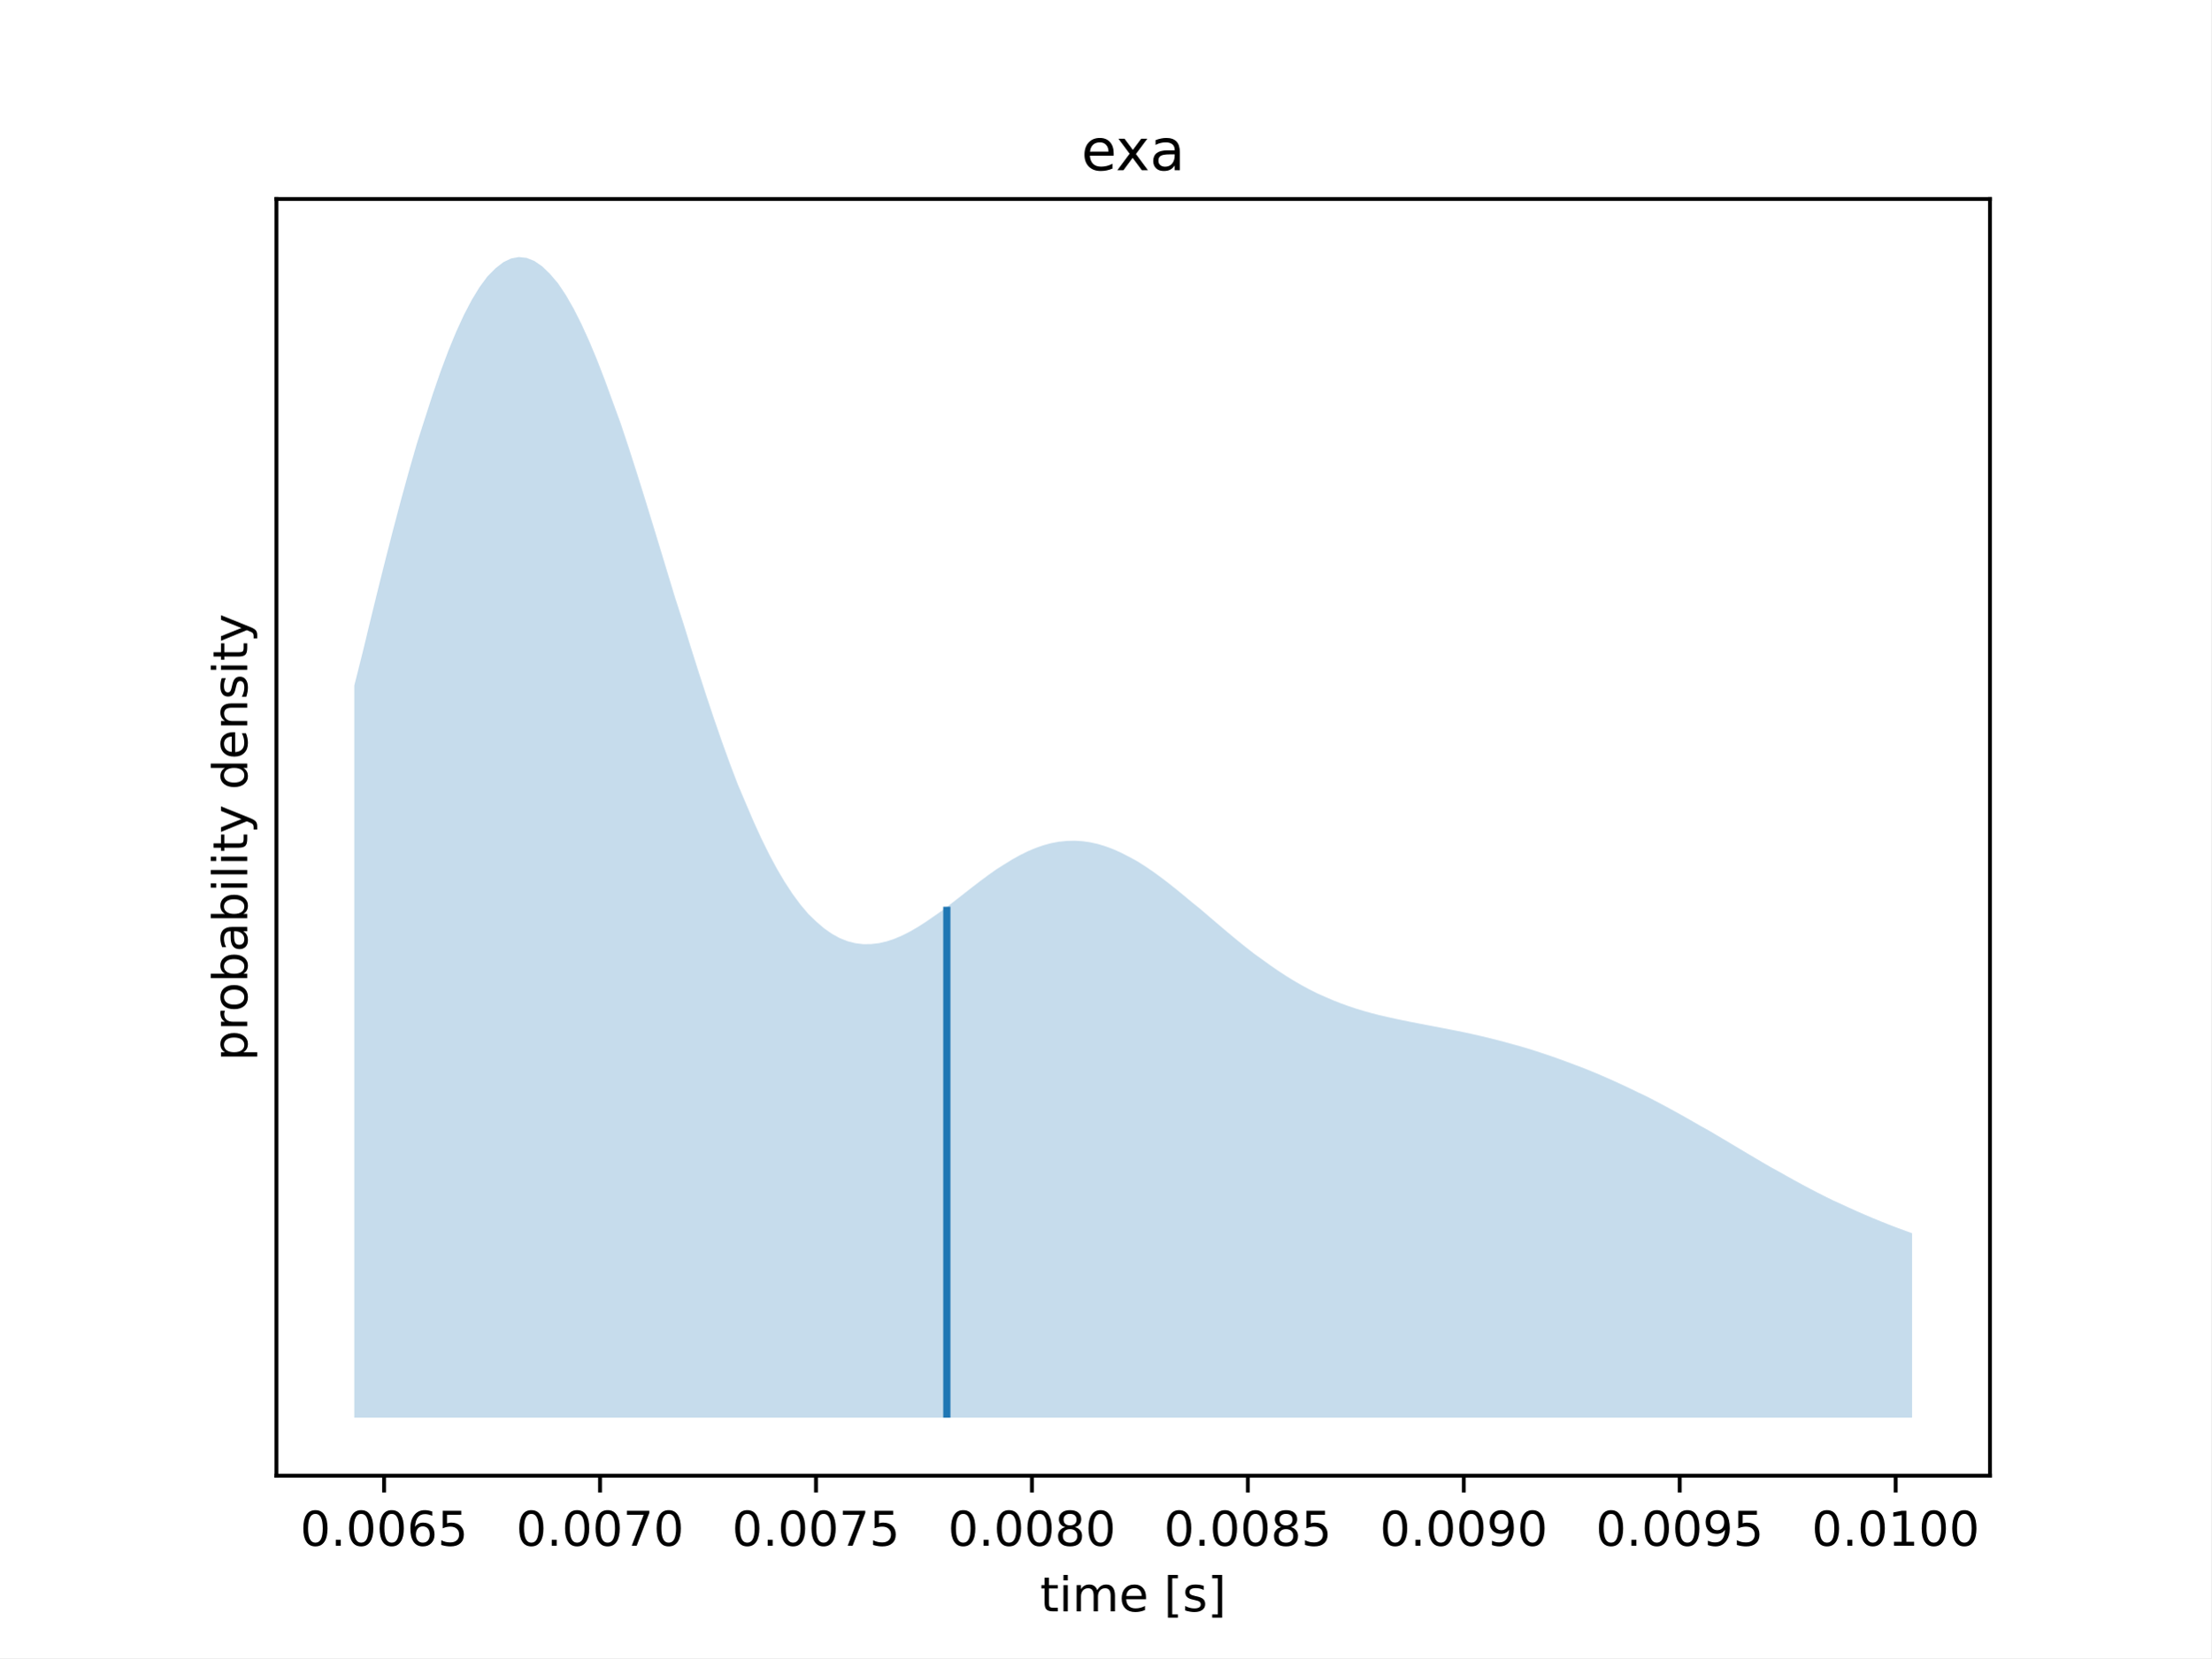
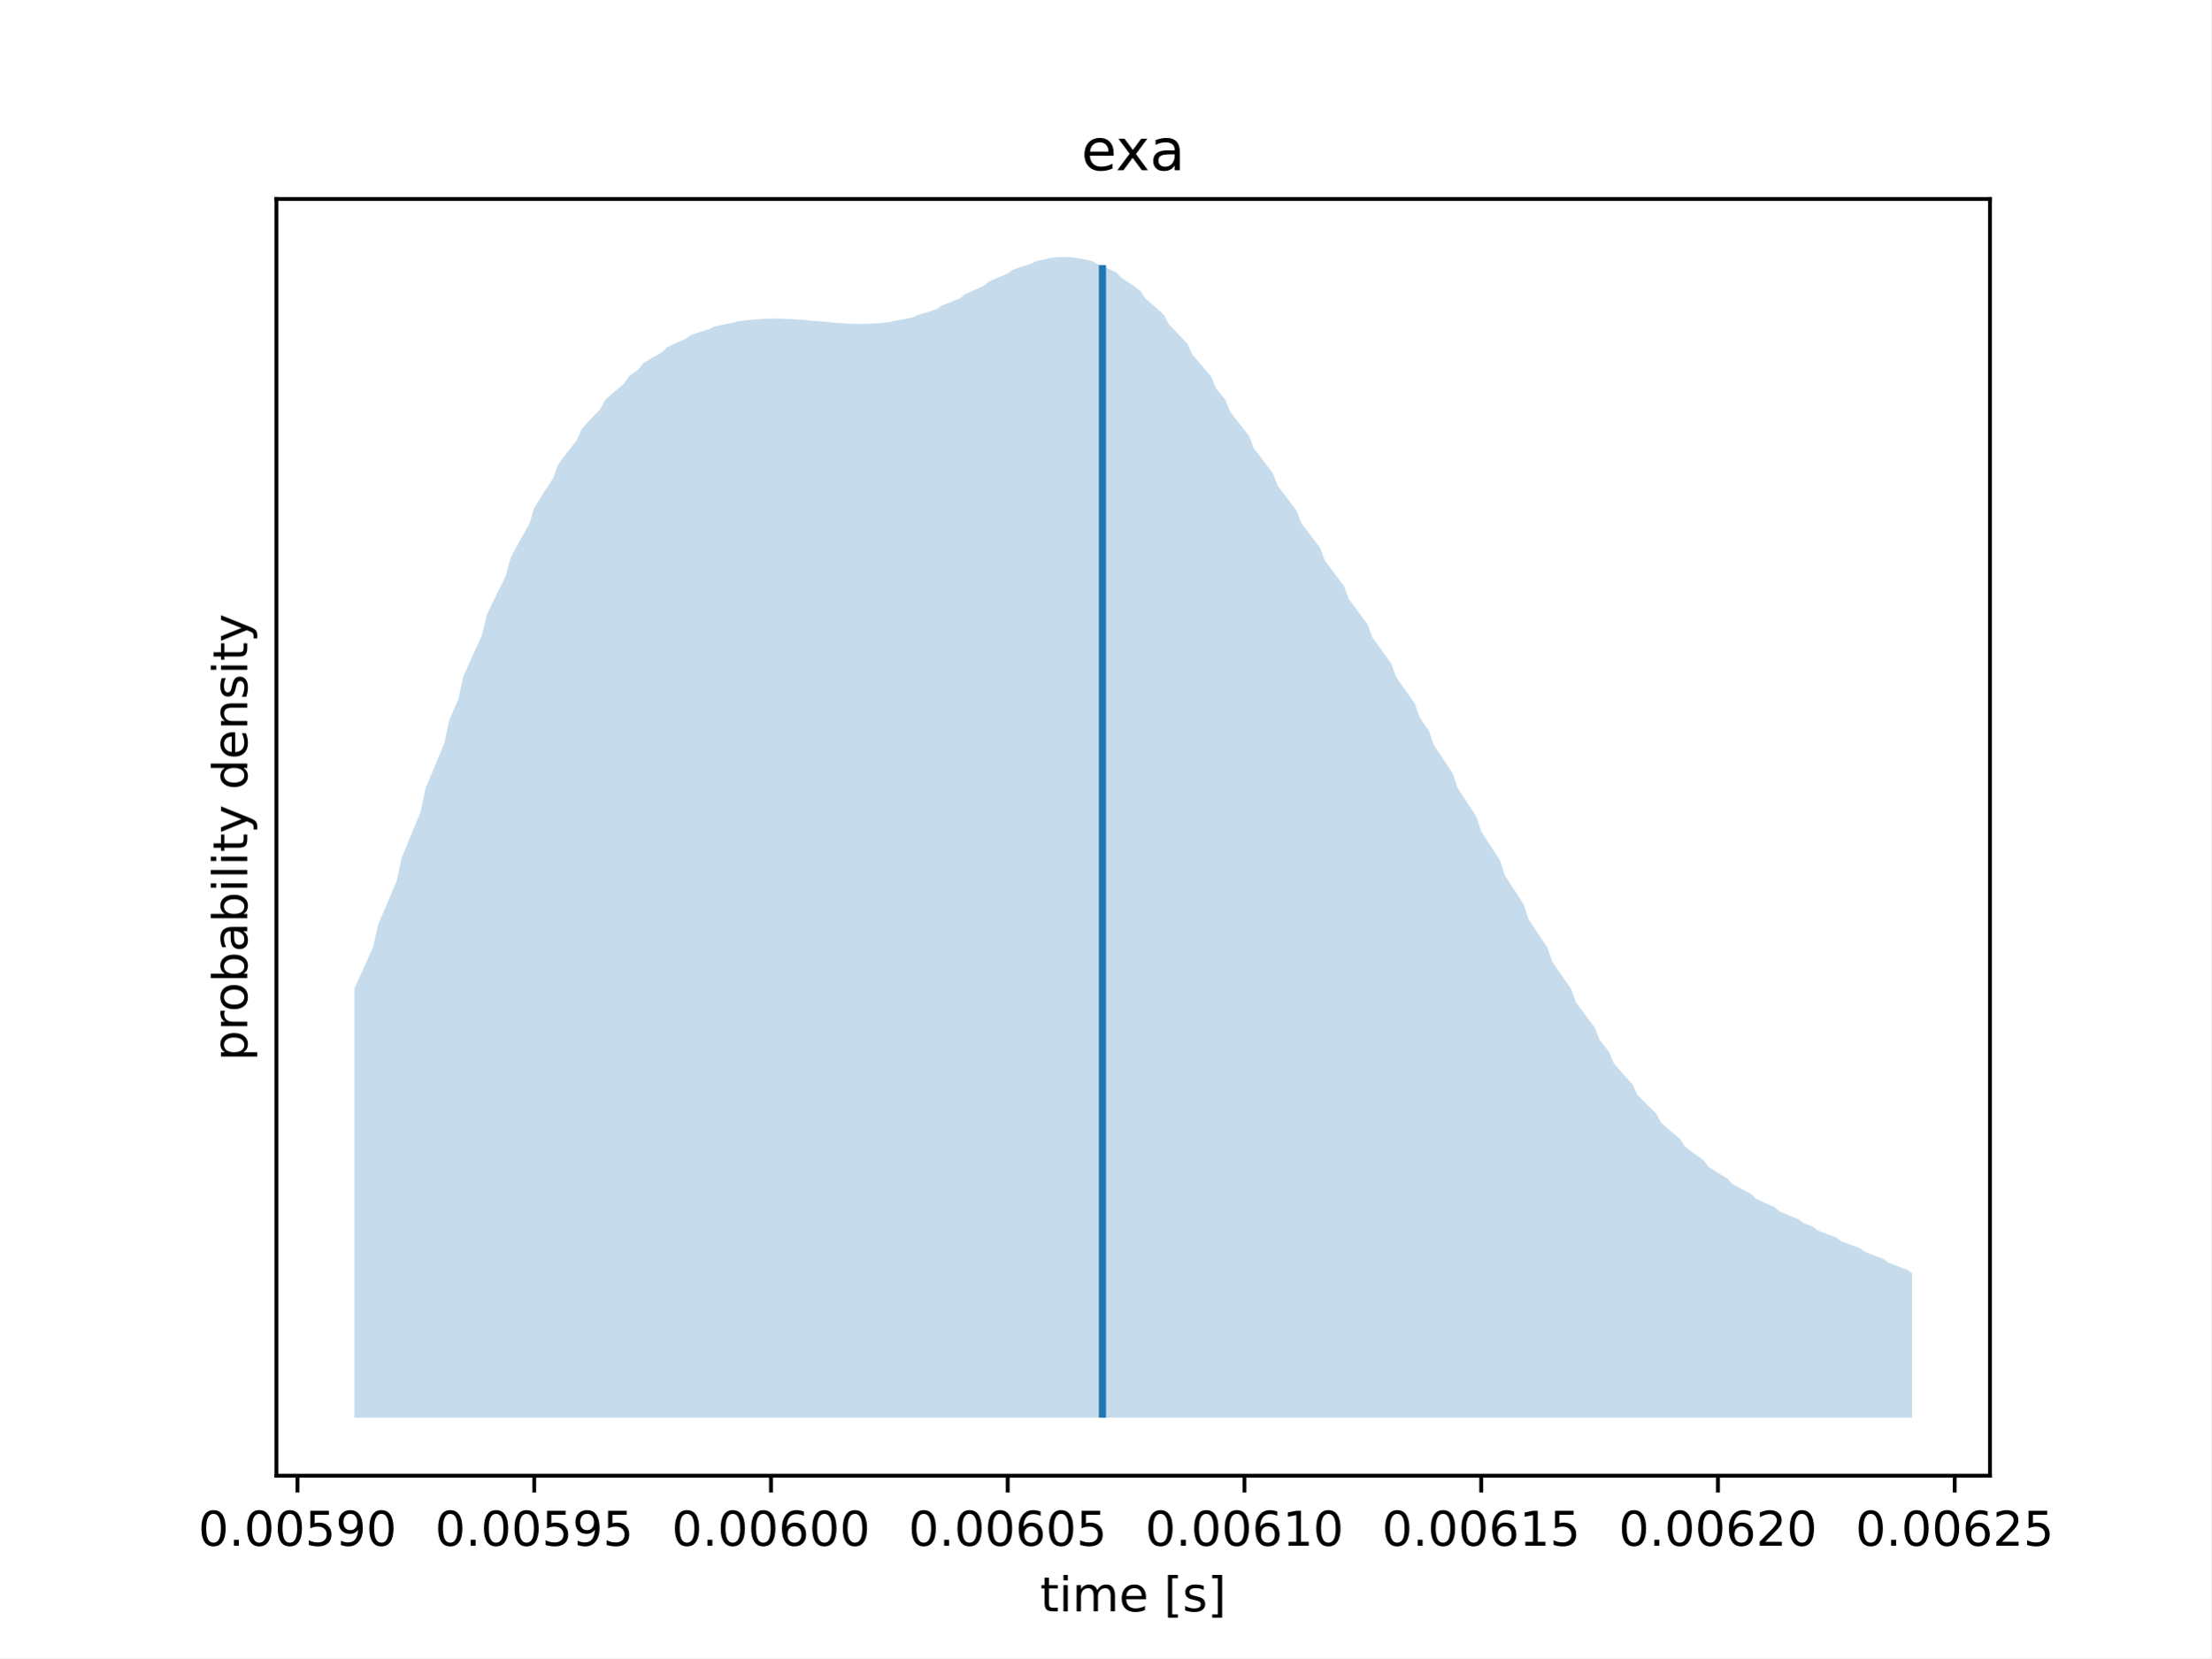
<svg xmlns="http://www.w3.org/2000/svg" xmlns:xlink="http://www.w3.org/1999/xlink" width="460.8pt" height="345.6pt" viewBox="0 0 460.8 345.6" version="1.1">
  <defs>
    <style type="text/css">*{stroke-linejoin: round; stroke-linecap: butt}</style>
  </defs>
  <g id="figure_1">
    <g id="patch_1">
      <path d="M 0 345.6  L 460.8 345.6  L 460.8 0  L 0 0  z " style="fill: #ffffff" />
    </g>
    <g id="axes_1">
      <g id="patch_2">
        <path d="M 57.6 307.584  L 414.72 307.584  L 414.72 41.472  L 57.6 41.472  z " style="fill: #ffffff" />
      </g>
      <g id="PolyCollection_1">
-         <path d="M 73.833 142.876  L 73.833 142.876  L 75.543 136.092  L 77.163 129.382  L 78.783 122.778  L 80.403 116.309  L 82.023 110.007  L 83.643 103.902  L 85.264 98.025  L 86.884 92.405  L 88.594 87.07  L 90.214 82.049  L 91.834 77.367  L 93.454 73.05  L 95.074 69.119  L 96.694 65.596  L 98.315 62.499  L 99.935 59.844  L 101.555 57.644  L 103.265 55.911  L 104.885 54.651  L 106.505 53.869  L 108.125 53.568  L 109.745 53.745  L 111.366 54.394  L 112.986 55.509  L 114.606 57.078  L 116.316 59.085  L 117.936 61.515  L 119.556 64.346  L 121.176 67.555  L 122.796 71.116  L 124.417 75.003  L 126.037 79.186  L 127.657 83.632  L 129.367 88.309  L 130.987 93.184  L 132.607 98.221  L 134.227 103.387  L 135.847 108.645  L 137.468 113.962  L 139.088 119.303  L 140.708 124.635  L 142.418 129.927  L 144.038 135.147  L 145.658 140.267  L 147.278 145.26  L 148.898 150.101  L 150.519 154.768  L 152.139 159.24  L 153.759 163.499  L 155.469 167.53  L 157.089 171.32  L 158.709 174.857  L 160.329 178.134  L 161.949 181.143  L 163.57 183.882  L 165.19 186.348  L 166.81 188.541  L 168.43 190.463  L 170.14 192.117  L 171.76 193.507  L 173.38 194.642  L 175 195.528  L 176.62 196.174  L 178.241 196.591  L 179.861 196.79  L 181.481 196.783  L 183.191 196.583  L 184.811 196.204  L 186.431 195.662  L 188.051 194.971  L 189.671 194.147  L 191.292 193.207  L 192.912 192.168  L 194.532 191.047  L 196.242 189.863  L 197.862 188.632  L 199.482 187.372  L 201.102 186.101  L 202.722 184.836  L 204.343 183.594  L 205.963 182.39  L 207.583 181.241  L 209.293 180.159  L 210.913 179.16  L 212.533 178.253  L 214.153 177.451  L 215.773 176.762  L 217.394 176.194  L 219.014 175.754  L 220.634 175.445  L 222.344 175.271  L 223.964 175.232  L 225.584 175.33  L 227.204 175.562  L 228.824 175.925  L 230.445 176.415  L 232.065 177.027  L 233.685 177.753  L 235.305 178.587  L 237.015 179.519  L 238.635 180.542  L 240.255 181.646  L 241.875 182.82  L 243.496 184.055  L 245.116 185.341  L 246.736 186.667  L 248.356 188.023  L 250.066 189.398  L 251.686 190.784  L 253.306 192.17  L 254.926 193.548  L 256.547 194.909  L 258.167 196.246  L 259.787 197.55  L 261.407 198.815  L 263.117 200.036  L 264.737 201.208  L 266.357 202.326  L 267.977 203.387  L 269.598 204.388  L 271.218 205.328  L 272.838 206.206  L 274.458 207.023  L 276.168 207.779  L 277.788 208.476  L 279.408 209.117  L 281.028 209.704  L 282.649 210.242  L 284.269 210.735  L 285.889 211.187  L 287.509 211.603  L 289.219 211.989  L 290.839 212.35  L 292.459 212.69  L 294.079 213.016  L 295.7 213.331  L 297.32 213.641  L 298.94 213.95  L 300.56 214.261  L 302.18 214.58  L 303.89 214.907  L 305.51 215.247  L 307.13 215.602  L 308.75 215.973  L 310.371 216.361  L 311.991 216.769  L 313.611 217.196  L 315.231 217.643  L 316.941 218.111  L 318.561 218.6  L 320.181 219.11  L 321.801 219.641  L 323.422 220.192  L 325.042 220.765  L 326.662 221.358  L 328.282 221.973  L 329.992 222.609  L 331.612 223.266  L 333.232 223.944  L 334.852 224.645  L 336.473 225.367  L 338.093 226.11  L 339.713 226.876  L 341.333 227.664  L 343.043 228.473  L 344.663 229.303  L 346.283 230.154  L 347.903 231.024  L 349.524 231.912  L 351.144 232.818  L 352.764 233.739  L 354.384 234.673  L 356.094 235.619  L 357.714 236.573  L 359.334 237.535  L 360.954 238.5  L 362.575 239.466  L 364.195 240.431  L 365.815 241.392  L 367.435 242.346  L 369.055 243.29  L 370.765 244.221  L 372.385 245.139  L 374.005 246.039  L 375.626 246.922  L 377.246 247.784  L 378.866 248.626  L 380.486 249.445  L 382.106 250.242  L 383.816 251.016  L 385.436 251.767  L 387.056 252.495  L 388.677 253.202  L 390.297 253.888  L 391.917 254.554  L 393.537 255.202  L 395.157 255.834  L 396.867 256.451  L 398.487 257.055  L 398.487 257.055  L 398.487 295.488  L 396.867 295.488  L 395.157 295.488  L 393.537 295.488  L 391.917 295.488  L 390.297 295.488  L 388.677 295.488  L 387.056 295.488  L 385.436 295.488  L 383.816 295.488  L 382.106 295.488  L 380.486 295.488  L 378.866 295.488  L 377.246 295.488  L 375.626 295.488  L 374.005 295.488  L 372.385 295.488  L 370.765 295.488  L 369.055 295.488  L 367.435 295.488  L 365.815 295.488  L 364.195 295.488  L 362.575 295.488  L 360.954 295.488  L 359.334 295.488  L 357.714 295.488  L 356.094 295.488  L 354.384 295.488  L 352.764 295.488  L 351.144 295.488  L 349.524 295.488  L 347.903 295.488  L 346.283 295.488  L 344.663 295.488  L 343.043 295.488  L 341.333 295.488  L 339.713 295.488  L 338.093 295.488  L 336.473 295.488  L 334.852 295.488  L 333.232 295.488  L 331.612 295.488  L 329.992 295.488  L 328.282 295.488  L 326.662 295.488  L 325.042 295.488  L 323.422 295.488  L 321.801 295.488  L 320.181 295.488  L 318.561 295.488  L 316.941 295.488  L 315.231 295.488  L 313.611 295.488  L 311.991 295.488  L 310.371 295.488  L 308.75 295.488  L 307.13 295.488  L 305.51 295.488  L 303.89 295.488  L 302.18 295.488  L 300.56 295.488  L 298.94 295.488  L 297.32 295.488  L 295.7 295.488  L 294.079 295.488  L 292.459 295.488  L 290.839 295.488  L 289.219 295.488  L 287.509 295.488  L 285.889 295.488  L 284.269 295.488  L 282.649 295.488  L 281.028 295.488  L 279.408 295.488  L 277.788 295.488  L 276.168 295.488  L 274.458 295.488  L 272.838 295.488  L 271.218 295.488  L 269.598 295.488  L 267.977 295.488  L 266.357 295.488  L 264.737 295.488  L 263.117 295.488  L 261.407 295.488  L 259.787 295.488  L 258.167 295.488  L 256.547 295.488  L 254.926 295.488  L 253.306 295.488  L 251.686 295.488  L 250.066 295.488  L 248.356 295.488  L 246.736 295.488  L 245.116 295.488  L 243.496 295.488  L 241.875 295.488  L 240.255 295.488  L 238.635 295.488  L 237.015 295.488  L 235.305 295.488  L 233.685 295.488  L 232.065 295.488  L 230.445 295.488  L 228.824 295.488  L 227.204 295.488  L 225.584 295.488  L 223.964 295.488  L 222.344 295.488  L 220.634 295.488  L 219.014 295.488  L 217.394 295.488  L 215.773 295.488  L 214.153 295.488  L 212.533 295.488  L 210.913 295.488  L 209.293 295.488  L 207.583 295.488  L 205.963 295.488  L 204.343 295.488  L 202.722 295.488  L 201.102 295.488  L 199.482 295.488  L 197.862 295.488  L 196.242 295.488  L 194.532 295.488  L 192.912 295.488  L 191.292 295.488  L 189.671 295.488  L 188.051 295.488  L 186.431 295.488  L 184.811 295.488  L 183.191 295.488  L 181.481 295.488  L 179.861 295.488  L 178.241 295.488  L 176.62 295.488  L 175 295.488  L 173.38 295.488  L 171.76 295.488  L 170.14 295.488  L 168.43 295.488  L 166.81 295.488  L 165.19 295.488  L 163.57 295.488  L 161.949 295.488  L 160.329 295.488  L 158.709 295.488  L 157.089 295.488  L 155.469 295.488  L 153.759 295.488  L 152.139 295.488  L 150.519 295.488  L 148.898 295.488  L 147.278 295.488  L 145.658 295.488  L 144.038 295.488  L 142.418 295.488  L 140.708 295.488  L 139.088 295.488  L 137.468 295.488  L 135.847 295.488  L 134.227 295.488  L 132.607 295.488  L 130.987 295.488  L 129.367 295.488  L 127.657 295.488  L 126.037 295.488  L 124.417 295.488  L 122.796 295.488  L 121.176 295.488  L 119.556 295.488  L 117.936 295.488  L 116.316 295.488  L 114.606 295.488  L 112.986 295.488  L 111.366 295.488  L 109.745 295.488  L 108.125 295.488  L 106.505 295.488  L 104.885 295.488  L 103.265 295.488  L 101.555 295.488  L 99.935 295.488  L 98.315 295.488  L 96.694 295.488  L 95.074 295.488  L 93.454 295.488  L 91.834 295.488  L 90.214 295.488  L 88.594 295.488  L 86.884 295.488  L 85.264 295.488  L 83.643 295.488  L 82.023 295.488  L 80.403 295.488  L 78.783 295.488  L 77.163 295.488  L 75.543 295.488  L 73.833 295.488  z " clip-path="url(#pb78b763f28)" style="fill: #1f77b4; fill-opacity: 0.25" />
+         <path d="M 73.833 206.084  L 73.833 206.084  L 75.806 201.752  L 77.78 197.315  L 78.767 192.783  L 80.74 188.171  L 82.714 183.494  L 83.701 178.765  L 85.674 174.002  L 87.648 169.22  L 88.635 164.437  L 90.608 159.668  L 92.582 154.932  L 93.569 150.244  L 95.542 145.621  L 96.529 141.079  L 98.503 136.631  L 100.476 132.291  L 101.463 128.072  L 103.436 123.986  L 105.41 120.041  L 106.397 116.246  L 108.37 112.608  L 110.344 109.132  L 111.331 105.822  L 113.304 102.678  L 115.278 99.703  L 116.265 96.893  L 118.238 94.248  L 120.212 91.764  L 121.199 89.436  L 123.172 87.259  L 125.146 85.227  L 126.133 83.333  L 128.106 81.571  L 130.08 79.934  L 131.067 78.415  L 133.04 77.008  L 134.027 75.708  L 136.001 74.508  L 137.974 73.404  L 138.961 72.392  L 140.935 71.467  L 142.908 70.628  L 143.895 69.871  L 145.869 69.194  L 147.842 68.596  L 148.829 68.074  L 150.802 67.628  L 152.776 67.256  L 153.763 66.954  L 155.736 66.722  L 157.71 66.555  L 158.697 66.451  L 160.67 66.403  L 162.644 66.407  L 163.631 66.457  L 165.604 66.544  L 167.578 66.661  L 168.565 66.799  L 170.538 66.948  L 172.512 67.098  L 173.499 67.239  L 175.472 67.36  L 176.459 67.452  L 178.433 67.505  L 180.406 67.509  L 181.393 67.455  L 183.367 67.338  L 185.34 67.15  L 186.327 66.888  L 188.301 66.548  L 190.274 66.129  L 191.261 65.633  L 193.235 65.061  L 195.208 64.419  L 196.195 63.712  L 198.169 62.948  L 200.142 62.139  L 201.129 61.293  L 203.102 60.426  L 205.076 59.549  L 206.063 58.677  L 208.036 57.826  L 210.01 57.011  L 210.997 56.248  L 212.97 55.552  L 214.944 54.938  L 215.931 54.421  L 217.904 54.014  L 218.891 53.729  L 220.865 53.577  L 222.838 53.568  L 223.825 53.709  L 225.799 54.006  L 227.772 54.464  L 228.759 55.084  L 230.733 55.868  L 232.706 56.814  L 233.693 57.919  L 235.667 59.18  L 237.64 60.589  L 238.627 62.14  L 240.601 63.825  L 242.574 65.634  L 243.561 67.558  L 245.535 69.586  L 247.508 71.709  L 248.495 73.916  L 250.468 76.196  L 252.442 78.541  L 253.429 80.939  L 255.402 83.384  L 256.389 85.866  L 258.363 88.379  L 260.336 90.916  L 261.323 93.472  L 263.297 96.043  L 265.27 98.625  L 266.257 101.214  L 268.231 103.811  L 270.204 106.412  L 271.191 109.018  L 273.165 111.629  L 275.138 114.245  L 276.125 116.868  L 278.099 119.498  L 280.072 122.139  L 281.059 124.791  L 283.033 127.457  L 285.006 130.139  L 285.993 132.839  L 287.967 135.56  L 289.94 138.304  L 290.927 141.072  L 292.901 143.866  L 294.874 146.688  L 295.861 149.538  L 297.834 152.416  L 298.821 155.323  L 300.795 158.259  L 302.768 161.22  L 303.755 164.207  L 305.729 167.216  L 307.702 170.244  L 308.689 173.287  L 310.663 176.34  L 312.636 179.399  L 313.623 182.458  L 315.597 185.511  L 317.57 188.551  L 318.557 191.571  L 320.531 194.565  L 322.504 197.525  L 323.491 200.445  L 325.465 203.318  L 327.438 206.136  L 328.425 208.895  L 330.399 211.587  L 332.372 214.208  L 333.359 216.752  L 335.333 219.216  L 336.319 221.595  L 338.293 223.888  L 340.267 226.091  L 341.253 228.204  L 343.227 230.224  L 345.201 232.153  L 346.187 233.991  L 348.161 235.738  L 350.134 237.396  L 351.121 238.969  L 353.095 240.457  L 355.068 241.865  L 356.055 243.197  L 358.029 244.456  L 360.002 245.646  L 360.989 246.773  L 362.963 247.842  L 364.936 248.858  L 365.923 249.825  L 367.897 250.749  L 369.87 251.636  L 370.857 252.49  L 372.831 253.316  L 374.804 254.12  L 375.791 254.906  L 377.765 255.677  L 378.751 256.438  L 380.725 257.191  L 382.699 257.94  L 383.685 258.687  L 385.659 259.433  L 387.633 260.179  L 388.619 260.927  L 390.593 261.676  L 392.567 262.426  L 393.553 263.176  L 395.527 263.926  L 397.5 264.673  L 398.487 265.416  L 398.487 265.416  L 398.487 295.488  L 397.5 295.488  L 395.527 295.488  L 393.553 295.488  L 392.567 295.488  L 390.593 295.488  L 388.619 295.488  L 387.633 295.488  L 385.659 295.488  L 383.685 295.488  L 382.699 295.488  L 380.725 295.488  L 378.751 295.488  L 377.765 295.488  L 375.791 295.488  L 374.804 295.488  L 372.831 295.488  L 370.857 295.488  L 369.87 295.488  L 367.897 295.488  L 365.923 295.488  L 364.936 295.488  L 362.963 295.488  L 360.989 295.488  L 360.002 295.488  L 358.029 295.488  L 356.055 295.488  L 355.068 295.488  L 353.095 295.488  L 351.121 295.488  L 350.134 295.488  L 348.161 295.488  L 346.187 295.488  L 345.201 295.488  L 343.227 295.488  L 341.253 295.488  L 340.267 295.488  L 338.293 295.488  L 336.319 295.488  L 335.333 295.488  L 333.359 295.488  L 332.372 295.488  L 330.399 295.488  L 328.425 295.488  L 327.438 295.488  L 325.465 295.488  L 323.491 295.488  L 322.504 295.488  L 320.531 295.488  L 318.557 295.488  L 317.57 295.488  L 315.597 295.488  L 313.623 295.488  L 312.636 295.488  L 310.663 295.488  L 308.689 295.488  L 307.702 295.488  L 305.729 295.488  L 303.755 295.488  L 302.768 295.488  L 300.795 295.488  L 298.821 295.488  L 297.834 295.488  L 295.861 295.488  L 294.874 295.488  L 292.901 295.488  L 290.927 295.488  L 289.94 295.488  L 287.967 295.488  L 285.993 295.488  L 285.006 295.488  L 283.033 295.488  L 281.059 295.488  L 280.072 295.488  L 278.099 295.488  L 276.125 295.488  L 275.138 295.488  L 273.165 295.488  L 271.191 295.488  L 270.204 295.488  L 268.231 295.488  L 266.257 295.488  L 265.27 295.488  L 263.297 295.488  L 261.323 295.488  L 260.336 295.488  L 258.363 295.488  L 256.389 295.488  L 255.402 295.488  L 253.429 295.488  L 252.442 295.488  L 250.468 295.488  L 248.495 295.488  L 247.508 295.488  L 245.535 295.488  L 243.561 295.488  L 242.574 295.488  L 240.601 295.488  L 238.627 295.488  L 237.64 295.488  L 235.667 295.488  L 233.693 295.488  L 232.706 295.488  L 230.733 295.488  L 228.759 295.488  L 227.772 295.488  L 225.799 295.488  L 223.825 295.488  L 222.838 295.488  L 220.865 295.488  L 218.891 295.488  L 217.904 295.488  L 215.931 295.488  L 214.944 295.488  L 212.97 295.488  L 210.997 295.488  L 210.01 295.488  L 208.036 295.488  L 206.063 295.488  L 205.076 295.488  L 203.102 295.488  L 201.129 295.488  L 200.142 295.488  L 198.169 295.488  L 196.195 295.488  L 195.208 295.488  L 193.235 295.488  L 191.261 295.488  L 190.274 295.488  L 188.301 295.488  L 186.327 295.488  L 185.34 295.488  L 183.367 295.488  L 181.393 295.488  L 180.406 295.488  L 178.433 295.488  L 176.459 295.488  L 175.472 295.488  L 173.499 295.488  L 172.512 295.488  L 170.538 295.488  L 168.565 295.488  L 167.578 295.488  L 165.604 295.488  L 163.631 295.488  L 162.644 295.488  L 160.67 295.488  L 158.697 295.488  L 157.71 295.488  L 155.736 295.488  L 153.763 295.488  L 152.776 295.488  L 150.802 295.488  L 148.829 295.488  L 147.842 295.488  L 145.869 295.488  L 143.895 295.488  L 142.908 295.488  L 140.935 295.488  L 138.961 295.488  L 137.974 295.488  L 136.001 295.488  L 134.027 295.488  L 133.04 295.488  L 131.067 295.488  L 130.08 295.488  L 128.106 295.488  L 126.133 295.488  L 125.146 295.488  L 123.172 295.488  L 121.199 295.488  L 120.212 295.488  L 118.238 295.488  L 116.265 295.488  L 115.278 295.488  L 113.304 295.488  L 111.331 295.488  L 110.344 295.488  L 108.37 295.488  L 106.397 295.488  L 105.41 295.488  L 103.436 295.488  L 101.463 295.488  L 100.476 295.488  L 98.503 295.488  L 96.529 295.488  L 95.542 295.488  L 93.569 295.488  L 92.582 295.488  L 90.608 295.488  L 88.635 295.488  L 87.648 295.488  L 85.674 295.488  L 83.701 295.488  L 82.714 295.488  L 80.74 295.488  L 78.767 295.488  L 77.78 295.488  L 75.806 295.488  L 73.833 295.488  z " clip-path="url(#p01d1485c48)" style="fill: #1f77b4; fill-opacity: 0.25" />
      </g>
      <g id="matplotlib.axis_1">
        <g id="xtick_1">
          <g id="line2d_1">
            <defs>
-               <path id="mfbbbdbb089" d="M 0 0  L 0 3.5  " style="stroke: #000000; stroke-width: 0.8" />
+               <path id="mf31ccf773d" d="M 0 0  L 0 3.5  " style="stroke: #000000; stroke-width: 0.8" />
            </defs>
            <g>
-               <use xlink:href="#mfbbbdbb089" x="80.043" y="307.584" style="stroke: #000000; stroke-width: 0.8" />
+               <use xlink:href="#mf31ccf773d" x="61.991" y="307.584" style="stroke: #000000; stroke-width: 0.8" />
            </g>
          </g>
          <g id="text_1">
-             <g transform="translate(62.54788 322.1824) scale(0.1 -0.1)">
+             <g transform="translate(41.31466 322.1824) scale(0.1 -0.1)">
              <defs>
                <path id="DejaVuSans-30" d="M 2034 4250  Q 1547 4250 1301 3770  Q 1056 3291 1056 2328  Q 1056 1369 1301 889  Q 1547 409 2034 409  Q 2525 409 2770 889  Q 3016 1369 3016 2328  Q 3016 3291 2770 3770  Q 2525 4250 2034 4250  z M 2034 4750  Q 2819 4750 3233 4129  Q 3647 3509 3647 2328  Q 3647 1150 3233 529  Q 2819 -91 2034 -91  Q 1250 -91 836 529  Q 422 1150 422 2328  Q 422 3509 836 4129  Q 1250 4750 2034 4750  z " transform="scale(0.015625)" />
                <path id="DejaVuSans-2e" d="M 684 794  L 1344 794  L 1344 0  L 684 0  L 684 794  z " transform="scale(0.015625)" />
-                 <path id="DejaVuSans-36" d="M 2113 2584  Q 1688 2584 1439 2293  Q 1191 2003 1191 1497  Q 1191 994 1439 701  Q 1688 409 2113 409  Q 2538 409 2786 701  Q 3034 994 3034 1497  Q 3034 2003 2786 2293  Q 2538 2584 2113 2584  z M 3366 4563  L 3366 3988  Q 3128 4100 2886 4159  Q 2644 4219 2406 4219  Q 1781 4219 1451 3797  Q 1122 3375 1075 2522  Q 1259 2794 1537 2939  Q 1816 3084 2150 3084  Q 2853 3084 3261 2657  Q 3669 2231 3669 1497  Q 3669 778 3244 343  Q 2819 -91 2113 -91  Q 1303 -91 875 529  Q 447 1150 447 2328  Q 447 3434 972 4092  Q 1497 4750 2381 4750  Q 2619 4750 2861 4703  Q 3103 4656 3366 4563  z " transform="scale(0.015625)" />
                <path id="DejaVuSans-35" d="M 691 4666  L 3169 4666  L 3169 4134  L 1269 4134  L 1269 2991  Q 1406 3038 1543 3061  Q 1681 3084 1819 3084  Q 2600 3084 3056 2656  Q 3513 2228 3513 1497  Q 3513 744 3044 326  Q 2575 -91 1722 -91  Q 1428 -91 1123 -41  Q 819 9 494 109  L 494 744  Q 775 591 1075 516  Q 1375 441 1709 441  Q 2250 441 2565 725  Q 2881 1009 2881 1497  Q 2881 1984 2565 2268  Q 2250 2553 1709 2553  Q 1456 2553 1204 2497  Q 953 2441 691 2322  L 691 4666  z " transform="scale(0.015625)" />
-               </defs>
-               <use xlink:href="#DejaVuSans-30" />
-               <use xlink:href="#DejaVuSans-2e" x="63.623" />
-               <use xlink:href="#DejaVuSans-30" x="95.41" />
-               <use xlink:href="#DejaVuSans-30" x="159.033" />
-               <use xlink:href="#DejaVuSans-36" x="222.656" />
-               <use xlink:href="#DejaVuSans-35" x="286.279" />
+                 <path id="DejaVuSans-39" d="M 703 97  L 703 672  Q 941 559 1184 500  Q 1428 441 1663 441  Q 2288 441 2617 861  Q 2947 1281 2994 2138  Q 2813 1869 2534 1725  Q 2256 1581 1919 1581  Q 1219 1581 811 2004  Q 403 2428 403 3163  Q 403 3881 828 4315  Q 1253 4750 1959 4750  Q 2769 4750 3195 4129  Q 3622 3509 3622 2328  Q 3622 1225 3098 567  Q 2575 -91 1691 -91  Q 1453 -91 1209 -44  Q 966 3 703 97  z M 1959 2075  Q 2384 2075 2632 2365  Q 2881 2656 2881 3163  Q 2881 3666 2632 3958  Q 2384 4250 1959 4250  Q 1534 4250 1286 3958  Q 1038 3666 1038 3163  Q 1038 2656 1286 2365  Q 1534 2075 1959 2075  z " transform="scale(0.015625)" />
+               </defs>
+               <use xlink:href="#DejaVuSans-30" />
+               <use xlink:href="#DejaVuSans-2e" x="63.623" />
+               <use xlink:href="#DejaVuSans-30" x="95.41" />
+               <use xlink:href="#DejaVuSans-30" x="159.033" />
+               <use xlink:href="#DejaVuSans-35" x="222.656" />
+               <use xlink:href="#DejaVuSans-39" x="286.279" />
+               <use xlink:href="#DejaVuSans-30" x="349.902" />
            </g>
          </g>
        </g>
        <g id="xtick_2">
          <g id="line2d_2">
            <g>
-               <use xlink:href="#mfbbbdbb089" x="125.047" y="307.584" style="stroke: #000000; stroke-width: 0.8" />
+               <use xlink:href="#mf31ccf773d" x="111.331" y="307.584" style="stroke: #000000; stroke-width: 0.8" />
            </g>
          </g>
          <g id="text_2">
-             <g transform="translate(107.5513 322.1824) scale(0.1 -0.1)">
-               <defs>
-                 <path id="DejaVuSans-37" d="M 525 4666  L 3525 4666  L 3525 4397  L 1831 0  L 1172 0  L 2766 4134  L 525 4134  L 525 4666  z " transform="scale(0.015625)" />
-               </defs>
-               <use xlink:href="#DejaVuSans-30" />
-               <use xlink:href="#DejaVuSans-2e" x="63.623" />
-               <use xlink:href="#DejaVuSans-30" x="95.41" />
-               <use xlink:href="#DejaVuSans-30" x="159.033" />
-               <use xlink:href="#DejaVuSans-37" x="222.656" />
-               <use xlink:href="#DejaVuSans-30" x="286.279" />
+             <g transform="translate(90.65426 322.1824) scale(0.1 -0.1)">
+               <use xlink:href="#DejaVuSans-30" />
+               <use xlink:href="#DejaVuSans-2e" x="63.623" />
+               <use xlink:href="#DejaVuSans-30" x="95.41" />
+               <use xlink:href="#DejaVuSans-30" x="159.033" />
+               <use xlink:href="#DejaVuSans-35" x="222.656" />
+               <use xlink:href="#DejaVuSans-39" x="286.279" />
+               <use xlink:href="#DejaVuSans-35" x="349.902" />
            </g>
          </g>
        </g>
        <g id="xtick_3">
          <g id="line2d_3">
            <g>
-               <use xlink:href="#mfbbbdbb089" x="170.05" y="307.584" style="stroke: #000000; stroke-width: 0.8" />
+               <use xlink:href="#mf31ccf773d" x="160.67" y="307.584" style="stroke: #000000; stroke-width: 0.8" />
            </g>
          </g>
          <g id="text_3">
-             <g transform="translate(152.5547 322.1824) scale(0.1 -0.1)">
-               <use xlink:href="#DejaVuSans-30" />
-               <use xlink:href="#DejaVuSans-2e" x="63.623" />
-               <use xlink:href="#DejaVuSans-30" x="95.41" />
-               <use xlink:href="#DejaVuSans-30" x="159.033" />
-               <use xlink:href="#DejaVuSans-37" x="222.656" />
-               <use xlink:href="#DejaVuSans-35" x="286.279" />
+             <g transform="translate(139.9939 322.1824) scale(0.1 -0.1)">
+               <defs>
+                 <path id="DejaVuSans-36" d="M 2113 2584  Q 1688 2584 1439 2293  Q 1191 2003 1191 1497  Q 1191 994 1439 701  Q 1688 409 2113 409  Q 2538 409 2786 701  Q 3034 994 3034 1497  Q 3034 2003 2786 2293  Q 2538 2584 2113 2584  z M 3366 4563  L 3366 3988  Q 3128 4100 2886 4159  Q 2644 4219 2406 4219  Q 1781 4219 1451 3797  Q 1122 3375 1075 2522  Q 1259 2794 1537 2939  Q 1816 3084 2150 3084  Q 2853 3084 3261 2657  Q 3669 2231 3669 1497  Q 3669 778 3244 343  Q 2819 -91 2113 -91  Q 1303 -91 875 529  Q 447 1150 447 2328  Q 447 3434 972 4092  Q 1497 4750 2381 4750  Q 2619 4750 2861 4703  Q 3103 4656 3366 4563  z " transform="scale(0.015625)" />
+               </defs>
+               <use xlink:href="#DejaVuSans-30" />
+               <use xlink:href="#DejaVuSans-2e" x="63.623" />
+               <use xlink:href="#DejaVuSans-30" x="95.41" />
+               <use xlink:href="#DejaVuSans-30" x="159.033" />
+               <use xlink:href="#DejaVuSans-36" x="222.656" />
+               <use xlink:href="#DejaVuSans-30" x="286.279" />
+               <use xlink:href="#DejaVuSans-30" x="349.902" />
            </g>
          </g>
        </g>
        <g id="xtick_4">
          <g id="line2d_4">
            <g>
-               <use xlink:href="#mfbbbdbb089" x="215.053" y="307.584" style="stroke: #000000; stroke-width: 0.8" />
+               <use xlink:href="#mf31ccf773d" x="210.01" y="307.584" style="stroke: #000000; stroke-width: 0.8" />
            </g>
          </g>
          <g id="text_4">
-             <g transform="translate(197.5581 322.1824) scale(0.1 -0.1)">
-               <defs>
-                 <path id="DejaVuSans-38" d="M 2034 2216  Q 1584 2216 1326 1975  Q 1069 1734 1069 1313  Q 1069 891 1326 650  Q 1584 409 2034 409  Q 2484 409 2743 651  Q 3003 894 3003 1313  Q 3003 1734 2745 1975  Q 2488 2216 2034 2216  z M 1403 2484  Q 997 2584 770 2862  Q 544 3141 544 3541  Q 544 4100 942 4425  Q 1341 4750 2034 4750  Q 2731 4750 3128 4425  Q 3525 4100 3525 3541  Q 3525 3141 3298 2862  Q 3072 2584 2669 2484  Q 3125 2378 3379 2068  Q 3634 1759 3634 1313  Q 3634 634 3220 271  Q 2806 -91 2034 -91  Q 1263 -91 848 271  Q 434 634 434 1313  Q 434 1759 690 2068  Q 947 2378 1403 2484  z M 1172 3481  Q 1172 3119 1398 2916  Q 1625 2713 2034 2713  Q 2441 2713 2670 2916  Q 2900 3119 2900 3481  Q 2900 3844 2670 4047  Q 2441 4250 2034 4250  Q 1625 4250 1398 4047  Q 1172 3844 1172 3481  z " transform="scale(0.015625)" />
-               </defs>
-               <use xlink:href="#DejaVuSans-30" />
-               <use xlink:href="#DejaVuSans-2e" x="63.623" />
-               <use xlink:href="#DejaVuSans-30" x="95.41" />
-               <use xlink:href="#DejaVuSans-30" x="159.033" />
-               <use xlink:href="#DejaVuSans-38" x="222.656" />
+             <g transform="translate(189.3335 322.1824) scale(0.1 -0.1)">
+               <use xlink:href="#DejaVuSans-30" />
+               <use xlink:href="#DejaVuSans-2e" x="63.623" />
+               <use xlink:href="#DejaVuSans-30" x="95.41" />
+               <use xlink:href="#DejaVuSans-30" x="159.033" />
+               <use xlink:href="#DejaVuSans-36" x="222.656" />
              <use xlink:href="#DejaVuSans-30" x="286.279" />
+               <use xlink:href="#DejaVuSans-35" x="349.902" />
            </g>
          </g>
        </g>
        <g id="xtick_5">
          <g id="line2d_5">
            <g>
-               <use xlink:href="#mfbbbdbb089" x="260.057" y="307.584" style="stroke: #000000; stroke-width: 0.8" />
+               <use xlink:href="#mf31ccf773d" x="259.35" y="307.584" style="stroke: #000000; stroke-width: 0.8" />
            </g>
          </g>
          <g id="text_5">
-             <g transform="translate(242.5615 322.1824) scale(0.1 -0.1)">
-               <use xlink:href="#DejaVuSans-30" />
-               <use xlink:href="#DejaVuSans-2e" x="63.623" />
-               <use xlink:href="#DejaVuSans-30" x="95.41" />
-               <use xlink:href="#DejaVuSans-30" x="159.033" />
-               <use xlink:href="#DejaVuSans-38" x="222.656" />
-               <use xlink:href="#DejaVuSans-35" x="286.279" />
+             <g transform="translate(238.673 322.1824) scale(0.1 -0.1)">
+               <defs>
+                 <path id="DejaVuSans-31" d="M 794 531  L 1825 531  L 1825 4091  L 703 3866  L 703 4441  L 1819 4666  L 2450 4666  L 2450 531  L 3481 531  L 3481 0  L 794 0  L 794 531  z " transform="scale(0.015625)" />
+               </defs>
+               <use xlink:href="#DejaVuSans-30" />
+               <use xlink:href="#DejaVuSans-2e" x="63.623" />
+               <use xlink:href="#DejaVuSans-30" x="95.41" />
+               <use xlink:href="#DejaVuSans-30" x="159.033" />
+               <use xlink:href="#DejaVuSans-36" x="222.656" />
+               <use xlink:href="#DejaVuSans-31" x="286.279" />
+               <use xlink:href="#DejaVuSans-30" x="349.902" />
            </g>
          </g>
        </g>
        <g id="xtick_6">
          <g id="line2d_6">
            <g>
-               <use xlink:href="#mfbbbdbb089" x="305.06" y="307.584" style="stroke: #000000; stroke-width: 0.8" />
+               <use xlink:href="#mf31ccf773d" x="308.689" y="307.584" style="stroke: #000000; stroke-width: 0.8" />
            </g>
          </g>
          <g id="text_6">
-             <g transform="translate(287.5649 322.1824) scale(0.1 -0.1)">
-               <defs>
-                 <path id="DejaVuSans-39" d="M 703 97  L 703 672  Q 941 559 1184 500  Q 1428 441 1663 441  Q 2288 441 2617 861  Q 2947 1281 2994 2138  Q 2813 1869 2534 1725  Q 2256 1581 1919 1581  Q 1219 1581 811 2004  Q 403 2428 403 3163  Q 403 3881 828 4315  Q 1253 4750 1959 4750  Q 2769 4750 3195 4129  Q 3622 3509 3622 2328  Q 3622 1225 3098 567  Q 2575 -91 1691 -91  Q 1453 -91 1209 -44  Q 966 3 703 97  z M 1959 2075  Q 2384 2075 2632 2365  Q 2881 2656 2881 3163  Q 2881 3666 2632 3958  Q 2384 4250 1959 4250  Q 1534 4250 1286 3958  Q 1038 3666 1038 3163  Q 1038 2656 1286 2365  Q 1534 2075 1959 2075  z " transform="scale(0.015625)" />
-               </defs>
-               <use xlink:href="#DejaVuSans-30" />
-               <use xlink:href="#DejaVuSans-2e" x="63.623" />
-               <use xlink:href="#DejaVuSans-30" x="95.41" />
-               <use xlink:href="#DejaVuSans-30" x="159.033" />
-               <use xlink:href="#DejaVuSans-39" x="222.656" />
-               <use xlink:href="#DejaVuSans-30" x="286.279" />
+             <g transform="translate(288.0126 322.1824) scale(0.1 -0.1)">
+               <use xlink:href="#DejaVuSans-30" />
+               <use xlink:href="#DejaVuSans-2e" x="63.623" />
+               <use xlink:href="#DejaVuSans-30" x="95.41" />
+               <use xlink:href="#DejaVuSans-30" x="159.033" />
+               <use xlink:href="#DejaVuSans-36" x="222.656" />
+               <use xlink:href="#DejaVuSans-31" x="286.279" />
+               <use xlink:href="#DejaVuSans-35" x="349.902" />
            </g>
          </g>
        </g>
        <g id="xtick_7">
          <g id="line2d_7">
            <g>
-               <use xlink:href="#mfbbbdbb089" x="350.064" y="307.584" style="stroke: #000000; stroke-width: 0.8" />
+               <use xlink:href="#mf31ccf773d" x="358.029" y="307.584" style="stroke: #000000; stroke-width: 0.8" />
            </g>
          </g>
          <g id="text_7">
-             <g transform="translate(332.5683 322.1824) scale(0.1 -0.1)">
-               <use xlink:href="#DejaVuSans-30" />
-               <use xlink:href="#DejaVuSans-2e" x="63.623" />
-               <use xlink:href="#DejaVuSans-30" x="95.41" />
-               <use xlink:href="#DejaVuSans-30" x="159.033" />
-               <use xlink:href="#DejaVuSans-39" x="222.656" />
-               <use xlink:href="#DejaVuSans-35" x="286.279" />
+             <g transform="translate(337.3522 322.1824) scale(0.1 -0.1)">
+               <defs>
+                 <path id="DejaVuSans-32" d="M 1228 531  L 3431 531  L 3431 0  L 469 0  L 469 531  Q 828 903 1448 1529  Q 2069 2156 2228 2338  Q 2531 2678 2651 2914  Q 2772 3150 2772 3378  Q 2772 3750 2511 3984  Q 2250 4219 1831 4219  Q 1534 4219 1204 4116  Q 875 4013 500 3803  L 500 4441  Q 881 4594 1212 4672  Q 1544 4750 1819 4750  Q 2544 4750 2975 4387  Q 3406 4025 3406 3419  Q 3406 3131 3298 2873  Q 3191 2616 2906 2266  Q 2828 2175 2409 1742  Q 1991 1309 1228 531  z " transform="scale(0.015625)" />
+               </defs>
+               <use xlink:href="#DejaVuSans-30" />
+               <use xlink:href="#DejaVuSans-2e" x="63.623" />
+               <use xlink:href="#DejaVuSans-30" x="95.41" />
+               <use xlink:href="#DejaVuSans-30" x="159.033" />
+               <use xlink:href="#DejaVuSans-36" x="222.656" />
+               <use xlink:href="#DejaVuSans-32" x="286.279" />
+               <use xlink:href="#DejaVuSans-30" x="349.902" />
            </g>
          </g>
        </g>
        <g id="xtick_8">
          <g id="line2d_8">
            <g>
-               <use xlink:href="#mfbbbdbb089" x="395.067" y="307.584" style="stroke: #000000; stroke-width: 0.8" />
+               <use xlink:href="#mf31ccf773d" x="407.368" y="307.584" style="stroke: #000000; stroke-width: 0.8" />
            </g>
          </g>
          <g id="text_8">
-             <g transform="translate(377.5717 322.1824) scale(0.1 -0.1)">
-               <defs>
-                 <path id="DejaVuSans-31" d="M 794 531  L 1825 531  L 1825 4091  L 703 3866  L 703 4441  L 1819 4666  L 2450 4666  L 2450 531  L 3481 531  L 3481 0  L 794 0  L 794 531  z " transform="scale(0.015625)" />
-               </defs>
-               <use xlink:href="#DejaVuSans-30" />
-               <use xlink:href="#DejaVuSans-2e" x="63.623" />
-               <use xlink:href="#DejaVuSans-30" x="95.41" />
-               <use xlink:href="#DejaVuSans-31" x="159.033" />
-               <use xlink:href="#DejaVuSans-30" x="222.656" />
-               <use xlink:href="#DejaVuSans-30" x="286.279" />
+             <g transform="translate(386.6918 322.1824) scale(0.1 -0.1)">
+               <use xlink:href="#DejaVuSans-30" />
+               <use xlink:href="#DejaVuSans-2e" x="63.623" />
+               <use xlink:href="#DejaVuSans-30" x="95.41" />
+               <use xlink:href="#DejaVuSans-30" x="159.033" />
+               <use xlink:href="#DejaVuSans-36" x="222.656" />
+               <use xlink:href="#DejaVuSans-32" x="286.279" />
+               <use xlink:href="#DejaVuSans-35" x="349.902" />
            </g>
          </g>
        </g>
        <g id="text_9">
          <g transform="translate(216.7686 335.8606) scale(0.1 -0.1)">
            <defs>
              <path id="DejaVuSans-74" d="M 1172 4494  L 1172 3500  L 2356 3500  L 2356 3053  L 1172 3053  L 1172 1153  Q 1172 725 1289 603  Q 1406 481 1766 481  L 2356 481  L 2356 0  L 1766 0  Q 1100 0 847 248  Q 594 497 594 1153  L 594 3053  L 172 3053  L 172 3500  L 594 3500  L 594 4494  L 1172 4494  z " transform="scale(0.015625)" />
              <path id="DejaVuSans-69" d="M 603 3500  L 1178 3500  L 1178 0  L 603 0  L 603 3500  z M 603 4863  L 1178 4863  L 1178 4134  L 603 4134  L 603 4863  z " transform="scale(0.015625)" />
              <path id="DejaVuSans-6d" d="M 3328 2828  Q 3544 3216 3844 3400  Q 4144 3584 4550 3584  Q 5097 3584 5394 3201  Q 5691 2819 5691 2113  L 5691 0  L 5113 0  L 5113 2094  Q 5113 2597 4934 2840  Q 4756 3084 4391 3084  Q 3944 3084 3684 2787  Q 3425 2491 3425 1978  L 3425 0  L 2847 0  L 2847 2094  Q 2847 2600 2669 2842  Q 2491 3084 2119 3084  Q 1678 3084 1418 2786  Q 1159 2488 1159 1978  L 1159 0  L 581 0  L 581 3500  L 1159 3500  L 1159 2956  Q 1356 3278 1631 3431  Q 1906 3584 2284 3584  Q 2666 3584 2933 3390  Q 3200 3197 3328 2828  z " transform="scale(0.015625)" />
              <path id="DejaVuSans-65" d="M 3597 1894  L 3597 1613  L 953 1613  Q 991 1019 1311 708  Q 1631 397 2203 397  Q 2534 397 2845 478  Q 3156 559 3463 722  L 3463 178  Q 3153 47 2828 -22  Q 2503 -91 2169 -91  Q 1331 -91 842 396  Q 353 884 353 1716  Q 353 2575 817 3079  Q 1281 3584 2069 3584  Q 2775 3584 3186 3129  Q 3597 2675 3597 1894  z M 3022 2063  Q 3016 2534 2758 2815  Q 2500 3097 2075 3097  Q 1594 3097 1305 2825  Q 1016 2553 972 2059  L 3022 2063  z " transform="scale(0.015625)" />
              <path id="DejaVuSans-20" transform="scale(0.015625)" />
              <path id="DejaVuSans-5b" d="M 550 4863  L 1875 4863  L 1875 4416  L 1125 4416  L 1125 -397  L 1875 -397  L 1875 -844  L 550 -844  L 550 4863  z " transform="scale(0.015625)" />
              <path id="DejaVuSans-73" d="M 2834 3397  L 2834 2853  Q 2591 2978 2328 3040  Q 2066 3103 1784 3103  Q 1356 3103 1142 2972  Q 928 2841 928 2578  Q 928 2378 1081 2264  Q 1234 2150 1697 2047  L 1894 2003  Q 2506 1872 2764 1633  Q 3022 1394 3022 966  Q 3022 478 2636 193  Q 2250 -91 1575 -91  Q 1294 -91 989 -36  Q 684 19 347 128  L 347 722  Q 666 556 975 473  Q 1284 391 1588 391  Q 1994 391 2212 530  Q 2431 669 2431 922  Q 2431 1156 2273 1281  Q 2116 1406 1581 1522  L 1381 1569  Q 847 1681 609 1914  Q 372 2147 372 2553  Q 372 3047 722 3315  Q 1072 3584 1716 3584  Q 2034 3584 2315 3537  Q 2597 3491 2834 3397  z " transform="scale(0.015625)" />
              <path id="DejaVuSans-5d" d="M 1947 4863  L 1947 -844  L 622 -844  L 622 -397  L 1369 -397  L 1369 4416  L 622 4416  L 622 4863  L 1947 4863  z " transform="scale(0.015625)" />
            </defs>
            <use xlink:href="#DejaVuSans-74" />
            <use xlink:href="#DejaVuSans-69" x="39.209" />
            <use xlink:href="#DejaVuSans-6d" x="66.992" />
            <use xlink:href="#DejaVuSans-65" x="164.404" />
            <use xlink:href="#DejaVuSans-20" x="225.928" />
            <use xlink:href="#DejaVuSans-5b" x="257.715" />
            <use xlink:href="#DejaVuSans-73" x="296.729" />
            <use xlink:href="#DejaVuSans-5d" x="348.828" />
          </g>
        </g>
      </g>
      <g id="matplotlib.axis_2">
        <g id="ytick_1" />
        <g id="ytick_2" />
        <g id="ytick_3" />
        <g id="ytick_4" />
        <g id="ytick_5" />
        <g id="ytick_6" />
+         <g id="ytick_7" />
+         <g id="ytick_8" />
+         <g id="ytick_9" />
        <g id="text_10">
          <g transform="translate(51.52031 221.1257) rotate(-90) scale(0.1 -0.1)">
            <defs>
              <path id="DejaVuSans-70" d="M 1159 525  L 1159 -1331  L 581 -1331  L 581 3500  L 1159 3500  L 1159 2969  Q 1341 3281 1617 3432  Q 1894 3584 2278 3584  Q 2916 3584 3314 3078  Q 3713 2572 3713 1747  Q 3713 922 3314 415  Q 2916 -91 2278 -91  Q 1894 -91 1617 61  Q 1341 213 1159 525  z M 3116 1747  Q 3116 2381 2855 2742  Q 2594 3103 2138 3103  Q 1681 3103 1420 2742  Q 1159 2381 1159 1747  Q 1159 1113 1420 752  Q 1681 391 2138 391  Q 2594 391 2855 752  Q 3116 1113 3116 1747  z " transform="scale(0.015625)" />
              <path id="DejaVuSans-72" d="M 2631 2963  Q 2534 3019 2420 3045  Q 2306 3072 2169 3072  Q 1681 3072 1420 2755  Q 1159 2438 1159 1844  L 1159 0  L 581 0  L 581 3500  L 1159 3500  L 1159 2956  Q 1341 3275 1631 3429  Q 1922 3584 2338 3584  Q 2397 3584 2469 3576  Q 2541 3569 2628 3553  L 2631 2963  z " transform="scale(0.015625)" />
              <path id="DejaVuSans-6f" d="M 1959 3097  Q 1497 3097 1228 2736  Q 959 2375 959 1747  Q 959 1119 1226 758  Q 1494 397 1959 397  Q 2419 397 2687 759  Q 2956 1122 2956 1747  Q 2956 2369 2687 2733  Q 2419 3097 1959 3097  z M 1959 3584  Q 2709 3584 3137 3096  Q 3566 2609 3566 1747  Q 3566 888 3137 398  Q 2709 -91 1959 -91  Q 1206 -91 779 398  Q 353 888 353 1747  Q 353 2609 779 3096  Q 1206 3584 1959 3584  z " transform="scale(0.015625)" />
              <path id="DejaVuSans-62" d="M 3116 1747  Q 3116 2381 2855 2742  Q 2594 3103 2138 3103  Q 1681 3103 1420 2742  Q 1159 2381 1159 1747  Q 1159 1113 1420 752  Q 1681 391 2138 391  Q 2594 391 2855 752  Q 3116 1113 3116 1747  z M 1159 2969  Q 1341 3281 1617 3432  Q 1894 3584 2278 3584  Q 2916 3584 3314 3078  Q 3713 2572 3713 1747  Q 3713 922 3314 415  Q 2916 -91 2278 -91  Q 1894 -91 1617 61  Q 1341 213 1159 525  L 1159 0  L 581 0  L 581 4863  L 1159 4863  L 1159 2969  z " transform="scale(0.015625)" />
              <path id="DejaVuSans-61" d="M 2194 1759  Q 1497 1759 1228 1600  Q 959 1441 959 1056  Q 959 750 1161 570  Q 1363 391 1709 391  Q 2188 391 2477 730  Q 2766 1069 2766 1631  L 2766 1759  L 2194 1759  z M 3341 1997  L 3341 0  L 2766 0  L 2766 531  Q 2569 213 2275 61  Q 1981 -91 1556 -91  Q 1019 -91 701 211  Q 384 513 384 1019  Q 384 1609 779 1909  Q 1175 2209 1959 2209  L 2766 2209  L 2766 2266  Q 2766 2663 2505 2880  Q 2244 3097 1772 3097  Q 1472 3097 1187 3025  Q 903 2953 641 2809  L 641 3341  Q 956 3463 1253 3523  Q 1550 3584 1831 3584  Q 2591 3584 2966 3190  Q 3341 2797 3341 1997  z " transform="scale(0.015625)" />
              <path id="DejaVuSans-6c" d="M 603 4863  L 1178 4863  L 1178 0  L 603 0  L 603 4863  z " transform="scale(0.015625)" />
              <path id="DejaVuSans-79" d="M 2059 -325  Q 1816 -950 1584 -1140  Q 1353 -1331 966 -1331  L 506 -1331  L 506 -850  L 844 -850  Q 1081 -850 1212 -737  Q 1344 -625 1503 -206  L 1606 56  L 191 3500  L 800 3500  L 1894 763  L 2988 3500  L 3597 3500  L 2059 -325  z " transform="scale(0.015625)" />
              <path id="DejaVuSans-64" d="M 2906 2969  L 2906 4863  L 3481 4863  L 3481 0  L 2906 0  L 2906 525  Q 2725 213 2448 61  Q 2172 -91 1784 -91  Q 1150 -91 751 415  Q 353 922 353 1747  Q 353 2572 751 3078  Q 1150 3584 1784 3584  Q 2172 3584 2448 3432  Q 2725 3281 2906 2969  z M 947 1747  Q 947 1113 1208 752  Q 1469 391 1925 391  Q 2381 391 2643 752  Q 2906 1113 2906 1747  Q 2906 2381 2643 2742  Q 2381 3103 1925 3103  Q 1469 3103 1208 2742  Q 947 2381 947 1747  z " transform="scale(0.015625)" />
              <path id="DejaVuSans-6e" d="M 3513 2113  L 3513 0  L 2938 0  L 2938 2094  Q 2938 2591 2744 2837  Q 2550 3084 2163 3084  Q 1697 3084 1428 2787  Q 1159 2491 1159 1978  L 1159 0  L 581 0  L 581 3500  L 1159 3500  L 1159 2956  Q 1366 3272 1645 3428  Q 1925 3584 2291 3584  Q 2894 3584 3203 3211  Q 3513 2838 3513 2113  z " transform="scale(0.015625)" />
            </defs>
            <use xlink:href="#DejaVuSans-70" />
            <use xlink:href="#DejaVuSans-72" x="63.477" />
            <use xlink:href="#DejaVuSans-6f" x="102.34" />
            <use xlink:href="#DejaVuSans-62" x="163.521" />
            <use xlink:href="#DejaVuSans-61" x="226.998" />
            <use xlink:href="#DejaVuSans-62" x="288.277" />
            <use xlink:href="#DejaVuSans-69" x="351.754" />
            <use xlink:href="#DejaVuSans-6c" x="379.537" />
            <use xlink:href="#DejaVuSans-69" x="407.32" />
            <use xlink:href="#DejaVuSans-74" x="435.104" />
            <use xlink:href="#DejaVuSans-79" x="474.312" />
            <use xlink:href="#DejaVuSans-20" x="533.492" />
            <use xlink:href="#DejaVuSans-64" x="565.279" />
            <use xlink:href="#DejaVuSans-65" x="628.756" />
            <use xlink:href="#DejaVuSans-6e" x="690.279" />
            <use xlink:href="#DejaVuSans-73" x="753.658" />
            <use xlink:href="#DejaVuSans-69" x="805.758" />
            <use xlink:href="#DejaVuSans-74" x="833.541" />
            <use xlink:href="#DejaVuSans-79" x="872.75" />
          </g>
        </g>
      </g>
      <g id="LineCollection_1">
-         <path d="M 197.322 295.488  L 197.322 189.005  " clip-path="url(#pb78b763f28)" style="fill: none; stroke: #1f77b4; stroke-width: 1.5" />
+         <path d="M 229.746 295.488  L 229.746 55.251  " clip-path="url(#p01d1485c48)" style="fill: none; stroke: #1f77b4; stroke-width: 1.5" />
      </g>
      <g id="patch_3">
        <path d="M 57.6 307.584  L 57.6 41.472  " style="fill: none; stroke: #000000; stroke-width: 0.8; stroke-linejoin: miter; stroke-linecap: square" />
      </g>
      <g id="patch_4">
        <path d="M 414.72 307.584  L 414.72 41.472  " style="fill: none; stroke: #000000; stroke-width: 0.8; stroke-linejoin: miter; stroke-linecap: square" />
      </g>
      <g id="patch_5">
        <path d="M 57.6 307.584  L 414.72 307.584  " style="fill: none; stroke: #000000; stroke-width: 0.8; stroke-linejoin: miter; stroke-linecap: square" />
      </g>
      <g id="patch_6">
        <path d="M 57.6 41.472  L 414.72 41.472  " style="fill: none; stroke: #000000; stroke-width: 0.8; stroke-linejoin: miter; stroke-linecap: square" />
      </g>
      <g id="text_11">
        <g transform="translate(225.345 35.472) scale(0.12 -0.12)">
          <defs>
            <path id="DejaVuSans-78" d="M 3513 3500  L 2247 1797  L 3578 0  L 2900 0  L 1881 1375  L 863 0  L 184 0  L 1544 1831  L 300 3500  L 978 3500  L 1906 2253  L 2834 3500  L 3513 3500  z " transform="scale(0.015625)" />
          </defs>
          <use xlink:href="#DejaVuSans-65" />
          <use xlink:href="#DejaVuSans-78" x="59.773" />
          <use xlink:href="#DejaVuSans-61" x="118.953" />
        </g>
      </g>
    </g>
  </g>
  <defs>
-     <clipPath id="pb78b763f28">
+     <clipPath id="p01d1485c48">
      <rect x="57.6" y="41.472" width="357.12" height="266.112" />
    </clipPath>
  </defs>
</svg>
